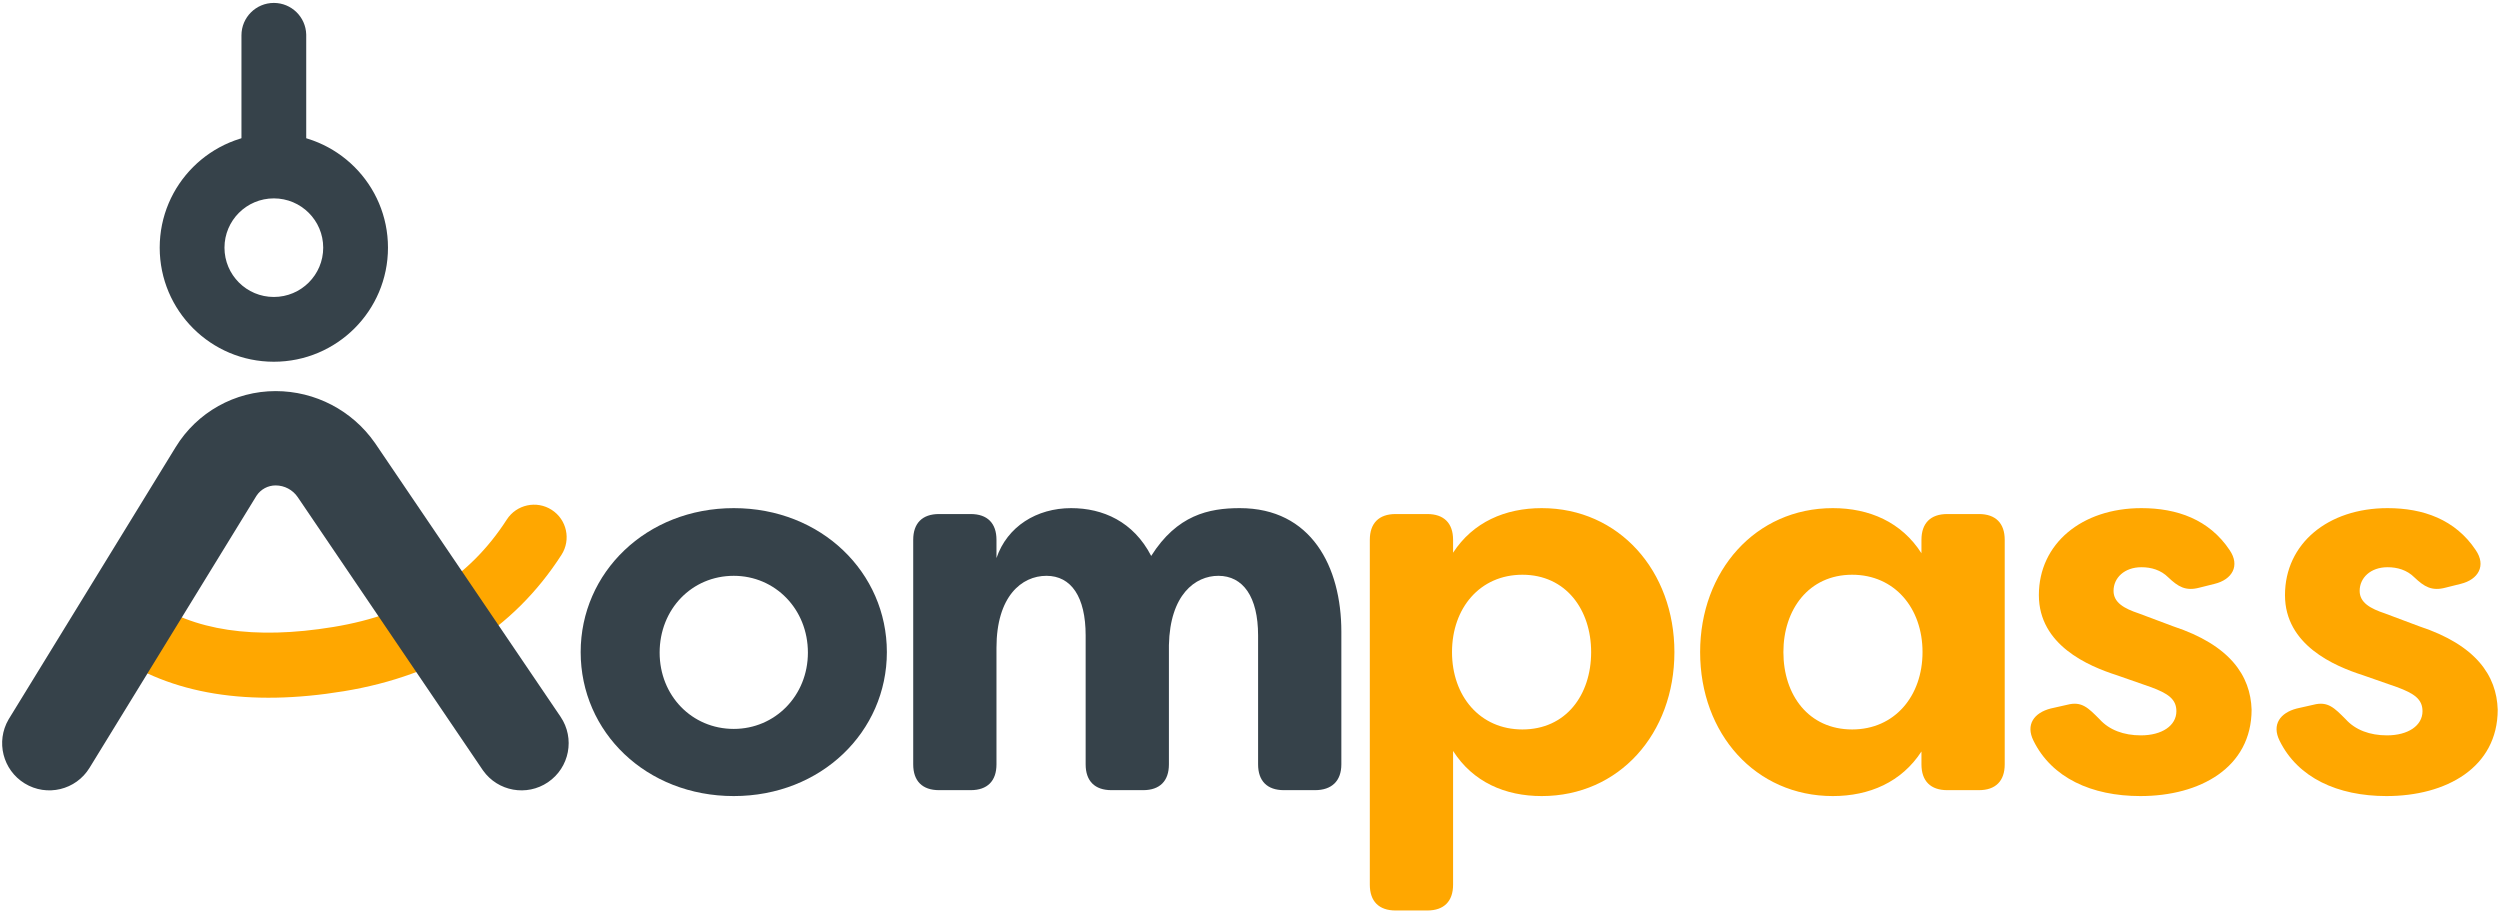
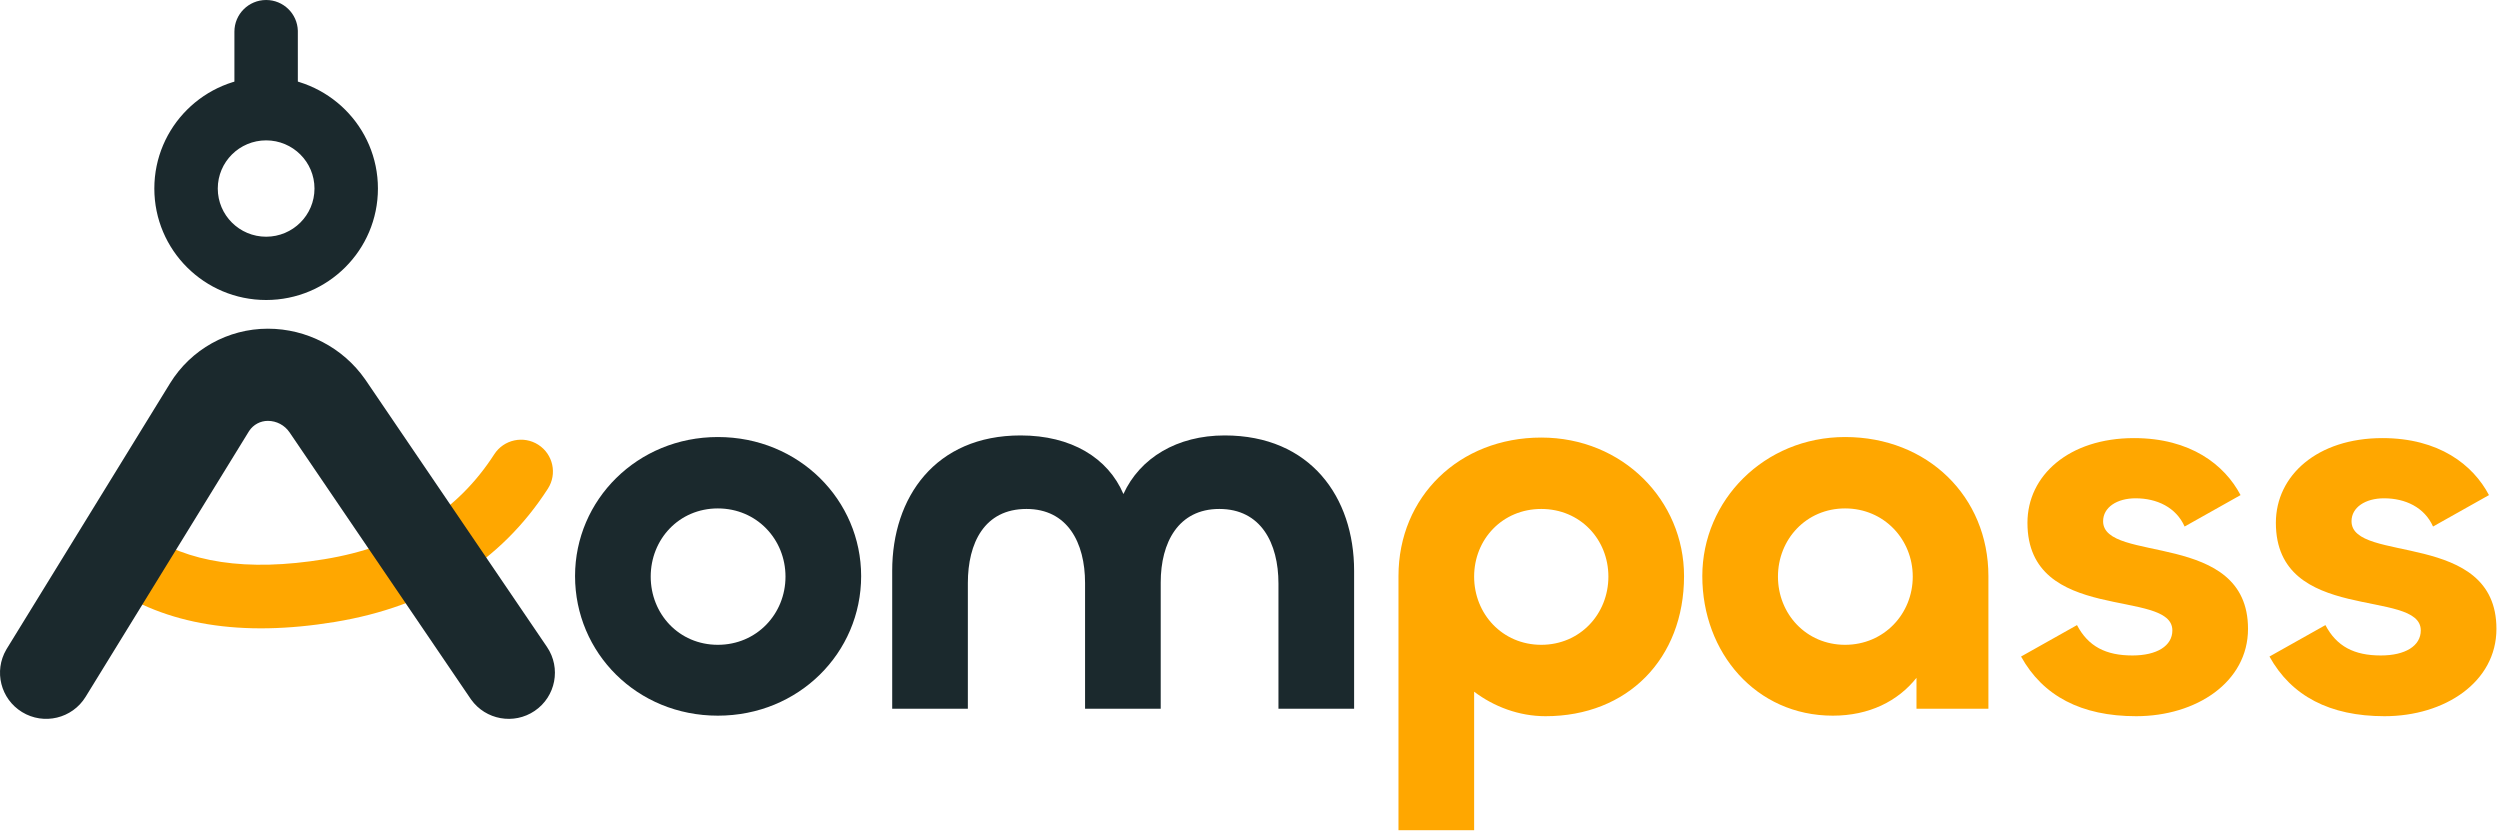
- <svg xmlns="http://www.w3.org/2000/svg" width="772px" height="282px" viewBox="0 0 772 282" version="1.1">
+ <svg xmlns="http://www.w3.org/2000/svg" width="512px" height="171px" viewBox="0 0 512 171" version="1.1">
  <g id="Logos" stroke="none" stroke-width="1" fill="none" fill-rule="evenodd">
-     <g id="kompass_logo" transform="translate(0.661851, 0.903226)" fill-rule="nonzero">
-       <g id="Icon">
-         <path d="M83.9,40.356 C64.437,40.356 48.655,56.124 48.655,75.579 C48.655,95.034 64.437,110.801 83.9,110.801 C103.364,110.801 119.146,95.034 119.146,75.579 C119.146,56.124 103.364,40.356 83.9,40.356 Z M83.9,60.356 C92.322,60.356 99.146,67.174 99.146,75.579 C99.146,83.984 92.322,90.801 83.9,90.801 C75.478,90.801 68.655,83.984 68.655,75.579 C68.655,67.174 75.478,60.356 83.9,60.356 Z" id="Oval" fill="#36424A" />
-         <path d="M83.9,0 C89.329,0 93.748,4.327 93.896,9.72 L93.9,10 L93.9,43.63 C93.9,49.153 89.423,53.63 83.9,53.63 C78.471,53.63 74.052,49.303 73.904,43.91 L73.9,43.63 L73.9,10 C73.9,4.477 78.377,0 83.9,0 Z" id="Path-4" fill="#36424A" />
-         <path d="M155.818,159.558 C158.82,154.89 165.038,153.54 169.706,156.542 C174.373,159.544 175.724,165.762 172.722,170.43 C157.853,193.548 135.228,207.655 105.554,212.535 C76.203,217.362 52.176,213.587 33.929,200.751 C29.39,197.557 28.299,191.289 31.492,186.75 C34.628,182.292 40.731,181.16 45.248,184.146 L45.493,184.313 C58.964,193.79 77.745,196.74 102.292,192.703 C126.517,188.719 144.122,177.742 155.818,159.558 Z" id="Path-3" fill="#FFA700" />
-         <path d="M84.448,119.868 C96.671,119.868 108.111,125.843 115.096,135.848 L115.388,136.273 L172.435,220.424 C176.948,227.081 175.209,236.137 168.552,240.651 C161.989,245.1 153.096,243.474 148.521,237.05 L148.325,236.768 L91.278,152.617 C89.743,150.352 87.184,148.995 84.448,148.995 C82.086,148.995 79.887,150.177 78.582,152.131 L78.436,152.36 L26.979,236.213 C22.772,243.069 13.804,245.216 6.949,241.009 C0.19,236.861 -1.993,228.086 1.979,221.269 L2.153,220.979 L53.61,137.125 C60.19,126.403 71.867,119.868 84.448,119.868 Z" id="Path-2" fill="#36424A" />
-       </g>
-       <g id="ompass" transform="translate(178.6488, 156.0076)">
-         <path d="M47.277,88.914 C74.316,88.914 94.554,69.008 94.554,44.457 C94.554,19.906 74.316,0 47.277,0 C20.238,0 0,19.906 0,44.457 C0,69.174 20.238,88.914 47.277,88.914 Z M47.277,68.178 C34.338,68.178 24.385,57.894 24.385,44.623 C24.385,31.186 34.338,20.901 47.277,20.901 C60.05,20.901 70.169,31.186 70.169,44.623 C70.169,57.894 60.05,68.178 47.277,68.178 Z" id="Shape" fill="#36424A" />
-         <path d="M110.652,87.089 L120.439,87.089 C125.581,87.089 128.401,84.269 128.401,79.127 L128.401,43.13 C128.401,27.205 136.198,20.901 143.829,20.901 C151.459,20.901 155.938,27.371 155.938,39.315 L155.938,79.127 C155.938,84.269 158.758,87.089 163.901,87.089 L173.688,87.089 C178.83,87.089 181.65,84.269 181.65,79.127 L181.65,42.3 C181.982,26.707 189.779,20.901 196.912,20.901 C204.542,20.901 209.187,27.371 209.187,39.315 L209.187,79.127 C209.187,84.269 212.007,87.089 217.149,87.089 L226.771,87.089 C231.913,87.089 234.899,84.269 234.899,79.127 L234.899,38.153 C234.899,18.081 225.609,2.27373675e-13 203.547,2.27373675e-13 C193.926,2.27373675e-13 184.138,2.156 176.176,14.764 C170.702,4.147 161.246,2.27373675e-13 151.459,2.27373675e-13 C140.843,2.27373675e-13 131.719,5.64 128.401,15.427 L128.401,9.787 C128.401,4.645 125.581,1.825 120.439,1.825 L110.652,1.825 C105.509,1.825 102.689,4.645 102.689,9.787 L102.689,79.127 C102.689,84.269 105.509,87.089 110.652,87.089 Z" id="Path" fill="#36424A" />
-         <path d="M251.652,124.247 L261.439,124.247 C266.581,124.247 269.401,121.427 269.401,116.285 L269.401,74.98 C275.539,84.601 285.492,88.914 296.772,88.914 C320.66,88.914 337.746,69.671 337.746,44.457 C337.746,19.408 320.66,2.27373675e-13 296.772,2.27373675e-13 C285.492,2.27373675e-13 275.539,4.313 269.401,13.768 L269.401,9.787 C269.401,4.645 266.581,1.825 261.439,1.825 L251.652,1.825 C246.509,1.825 243.689,4.645 243.689,9.787 L243.689,116.285 C243.689,121.427 246.509,124.247 251.652,124.247 Z M290.8,68.344 C277.696,68.344 269.07,58.059 269.07,44.457 C269.07,30.854 277.696,20.57 290.8,20.57 C304.237,20.57 312.034,31.352 312.034,44.457 C312.034,57.728 304.237,68.344 290.8,68.344 Z" id="Shape" fill="#FFA700" />
-         <path d="M386.663,88.914 C397.943,88.914 407.896,84.601 414.034,75.145 L414.034,79.127 C414.034,84.269 416.854,87.089 421.996,87.089 L431.783,87.089 C436.926,87.089 439.746,84.269 439.746,79.127 L439.746,9.787 C439.746,4.645 436.926,1.825 431.783,1.825 L421.996,1.825 C416.854,1.825 414.034,4.645 414.034,9.787 L414.034,13.934 C407.896,4.313 397.943,0 386.663,0 C362.775,0 345.689,19.408 345.689,44.457 C345.689,69.671 362.775,88.914 386.663,88.914 Z M392.635,68.344 C379.198,68.344 371.401,57.728 371.401,44.457 C371.401,31.352 379.198,20.57 392.635,20.57 C405.739,20.57 414.365,30.854 414.365,44.457 C414.365,58.059 405.739,68.344 392.635,68.344 Z" id="Shape" fill="#FFA700" />
-         <path d="M481.645,88.914 C500.058,88.914 515.983,80.122 515.983,62.207 C515.651,51.756 509.348,42.3 491.764,36.495 L481.147,32.513 C476.668,31.02 473.351,29.196 473.351,25.546 C473.351,21.565 476.668,18.247 481.977,18.247 C484.963,18.247 487.949,19.077 490.271,21.399 C493.257,24.219 495.579,25.712 499.892,24.551 L504.537,23.39 C510.011,22.063 512.499,17.75 509.182,12.939 C502.878,3.484 492.925,0 481.977,0 C463.564,0 450.293,10.948 450.293,26.873 C450.293,42.3 465.554,48.77 474.346,51.59 L484.797,55.239 C490.271,57.23 492.759,59.055 492.759,62.704 C492.759,67.183 488.28,70.169 481.811,70.169 C476.503,70.169 472.024,68.51 469.038,65.192 C465.554,61.709 463.564,59.552 459.085,60.714 L453.942,61.875 C448.8,63.202 446.146,66.851 448.634,71.828 C454.274,83.274 466.549,88.914 481.645,88.914 Z" id="Path" fill="#FFA700" />
-         <path d="M557.645,88.914 C576.058,88.914 591.983,80.122 591.983,62.207 C591.651,51.756 585.348,42.3 567.764,36.495 L557.147,32.513 C552.668,31.02 549.351,29.196 549.351,25.546 C549.351,21.565 552.668,18.247 557.977,18.247 C560.963,18.247 563.949,19.077 566.271,21.399 C569.257,24.219 571.579,25.712 575.892,24.551 L580.537,23.39 C586.011,22.063 588.499,17.75 585.182,12.939 C578.878,3.484 568.925,0 557.977,0 C539.564,0 526.293,10.948 526.293,26.873 C526.293,42.3 541.554,48.77 550.346,51.59 L560.797,55.239 C566.271,57.23 568.759,59.055 568.759,62.704 C568.759,67.183 564.28,70.169 557.811,70.169 C552.503,70.169 548.024,68.51 545.038,65.192 C541.554,61.709 539.564,59.552 535.085,60.714 L529.942,61.875 C524.8,63.202 522.146,66.851 524.634,71.828 C530.274,83.274 542.549,88.914 557.645,88.914 Z" id="Path" fill="#FFA700" />
+     <g id="kompass_logo" fill-rule="nonzero">
+       <g>
+         <g id="Icon">
+           <path d="M54.504,15.785 C41.86,15.785 31.607,26.004 31.607,38.613 C31.607,51.222 41.86,61.441 54.504,61.441 C67.147,61.441 77.4,51.222 77.4,38.613 C77.4,26.004 67.147,15.785 54.504,15.785 Z M54.504,28.747 C59.975,28.747 64.407,33.166 64.407,38.613 C64.407,44.06 59.975,48.479 54.504,48.479 C49.032,48.479 44.6,44.06 44.6,38.613 C44.6,33.166 49.032,28.747 54.504,28.747 Z" id="Oval" fill="#1B292D" />
+           <path d="M54.504,0 C58.03,0 60.901,2.804 60.997,6.3 L61,28.277 L48.007,28.277 L48.007,6.481 C48.007,2.902 50.916,0 54.504,0 Z" id="Path-4" fill="#1B292D" />
+           <path d="M101.223,93.04 C103.173,90.015 107.213,89.14 110.245,91.085 C113.277,93.031 114.154,97.061 112.204,100.086 C102.545,115.069 87.847,124.212 68.57,127.375 C49.504,130.503 33.895,128.056 22.041,119.737 C19.092,117.668 18.383,113.605 20.458,110.663 C22.495,107.774 26.46,107.04 29.394,108.976 L29.553,109.084 C38.305,115.226 50.505,117.138 66.452,114.522 C82.188,111.94 93.625,104.826 101.223,93.04 Z" id="Path-3" fill="#FFA700" />
+           <path d="M54.859,67.317 C62.8,67.317 70.231,71.189 74.769,77.674 L74.959,77.949 L112.018,132.487 C114.95,136.802 113.82,142.671 109.495,145.597 C105.232,148.48 99.455,147.426 96.483,143.263 L96.355,143.08 L59.297,88.542 C58.299,87.074 56.637,86.194 54.859,86.194 C53.325,86.194 51.897,86.96 51.049,88.227 L50.954,88.375 L17.526,142.72 C14.793,147.164 8.967,148.555 4.514,145.829 C0.123,143.14 -1.294,137.453 1.286,133.036 L1.399,132.847 L34.826,78.501 C39.101,71.552 46.687,67.317 54.859,67.317 Z" id="Path-2" fill="#1B292D" />
+         </g>
+         <g id="ompass" transform="translate(117.7708, 89.1767)">
+           <path d="M29.242,57.392 C45.826,57.392 58.592,44.517 58.592,28.805 C58.592,13.311 45.936,0.327 29.242,0.327 C12.766,0.327 0,13.202 0,28.805 C0,44.517 12.657,57.392 29.242,57.392 Z M29.242,42.88 C21.277,42.88 15.494,36.552 15.494,28.914 C15.494,21.277 21.277,14.948 29.242,14.948 C37.207,14.948 43.099,21.277 43.099,28.914 C43.099,36.552 37.207,42.88 29.242,42.88 Z" id="Shape" fill="#1B292D" />
+           <path d="M133.037,0 C123.326,0 115.688,4.583 112.306,12.002 C109.142,4.583 101.613,0 91.248,0 C73.79,0 64.952,12.657 64.952,27.714 L64.952,55.974 L80.446,55.974 L80.446,30.224 C80.446,22.04 83.828,15.057 92.448,15.057 C100.849,15.057 104.45,21.931 104.45,30.224 L104.45,55.974 L119.944,55.974 L119.944,30.115 C119.944,21.931 123.544,15.057 131.946,15.057 C140.456,15.057 144.057,22.04 144.057,30.333 L144.057,55.974 L159.551,55.974 L159.551,27.714 C159.551,12.657 150.604,0 133.037,0 Z" id="Path" fill="#1B292D" />
+           <path d="M184.132,80.851 L184.132,52.482 C188.169,55.537 193.297,57.501 198.753,57.501 C215.556,57.501 227.121,45.717 227.121,28.805 C227.121,13.311 214.574,0.436 197.88,0.436 C181.077,0.436 168.638,12.548 168.638,28.805 L168.638,80.851 L184.132,80.851 Z M197.88,42.88 C189.915,42.88 184.132,36.552 184.132,28.914 C184.132,21.277 189.915,15.057 197.88,15.057 C205.845,15.057 211.628,21.277 211.628,28.914 C211.628,36.552 205.845,42.88 197.88,42.88 Z" id="Shape" fill="#FFA700" />
+           <path d="M257.594,57.392 C265.014,57.392 270.906,54.446 274.725,49.645 L274.725,55.974 L289.455,55.974 L289.455,28.805 C289.455,12.548 277.016,0.327 260.104,0.327 C243.519,0.327 230.862,13.311 230.862,28.805 C230.862,44.517 241.882,57.392 257.594,57.392 Z M260.104,42.88 C252.139,42.88 246.356,36.552 246.356,28.914 C246.356,21.277 252.139,14.948 260.104,14.948 C268.069,14.948 273.961,21.277 273.961,28.914 C273.961,36.552 268.069,42.88 260.104,42.88 Z" id="Shape" fill="#FFA700" />
+           <path d="M319.709,57.501 C332.039,57.501 342.623,50.518 342.623,39.607 C342.623,19.313 312.945,26.296 312.945,17.567 C312.945,14.73 315.781,12.875 319.6,12.875 C323.965,12.875 327.893,14.73 329.639,18.658 L341.095,12.22 C337.822,6.001 330.839,0.546 319.273,0.546 C305.962,0.546 297.451,8.183 297.451,17.894 C297.451,38.734 327.129,31.206 327.129,39.934 C327.129,43.099 323.965,45.063 318.946,45.063 C313.49,45.063 309.89,43.208 307.598,38.843 L296.142,45.281 C300.615,53.355 308.471,57.501 319.709,57.501 Z" id="Path" fill="#FFA700" />
+           <path d="M370.586,57.501 C382.916,57.501 393.499,50.518 393.499,39.607 C393.499,19.313 363.821,26.296 363.821,17.567 C363.821,14.73 366.658,12.875 370.477,12.875 C374.841,12.875 378.769,14.73 380.515,18.658 L391.972,12.22 C388.699,6.001 381.715,0.546 370.15,0.546 C356.838,0.546 348.328,8.183 348.328,17.894 C348.328,38.734 378.006,31.206 378.006,39.934 C378.006,43.099 374.841,45.063 369.822,45.063 C364.367,45.063 360.766,43.208 358.475,38.843 L347.018,45.281 C351.492,53.355 359.348,57.501 370.586,57.501 Z" id="Path" fill="#FFA700" />
+         </g>
      </g>
    </g>
  </g>
</svg>
